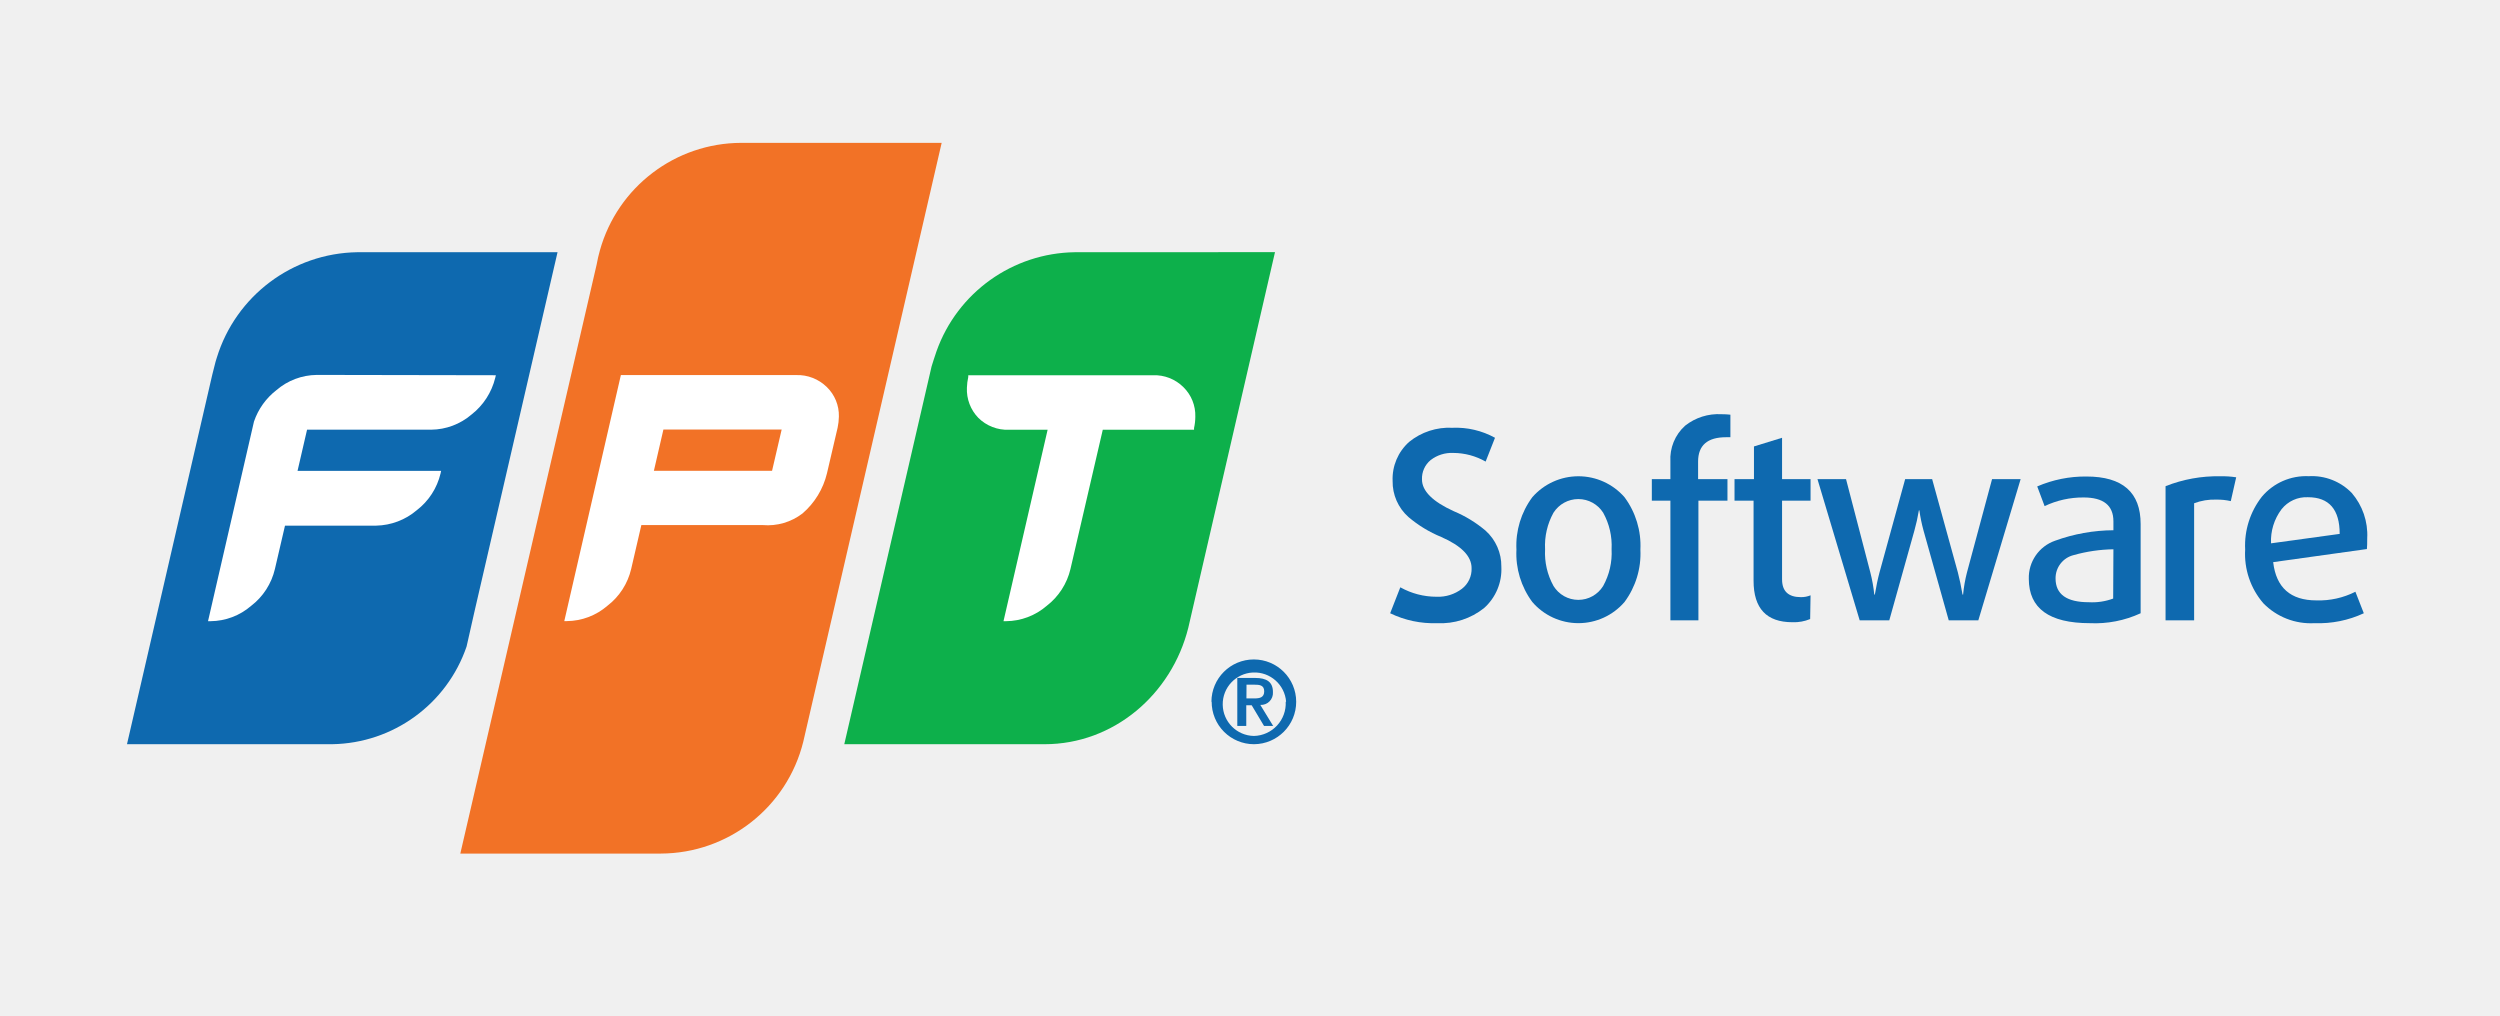
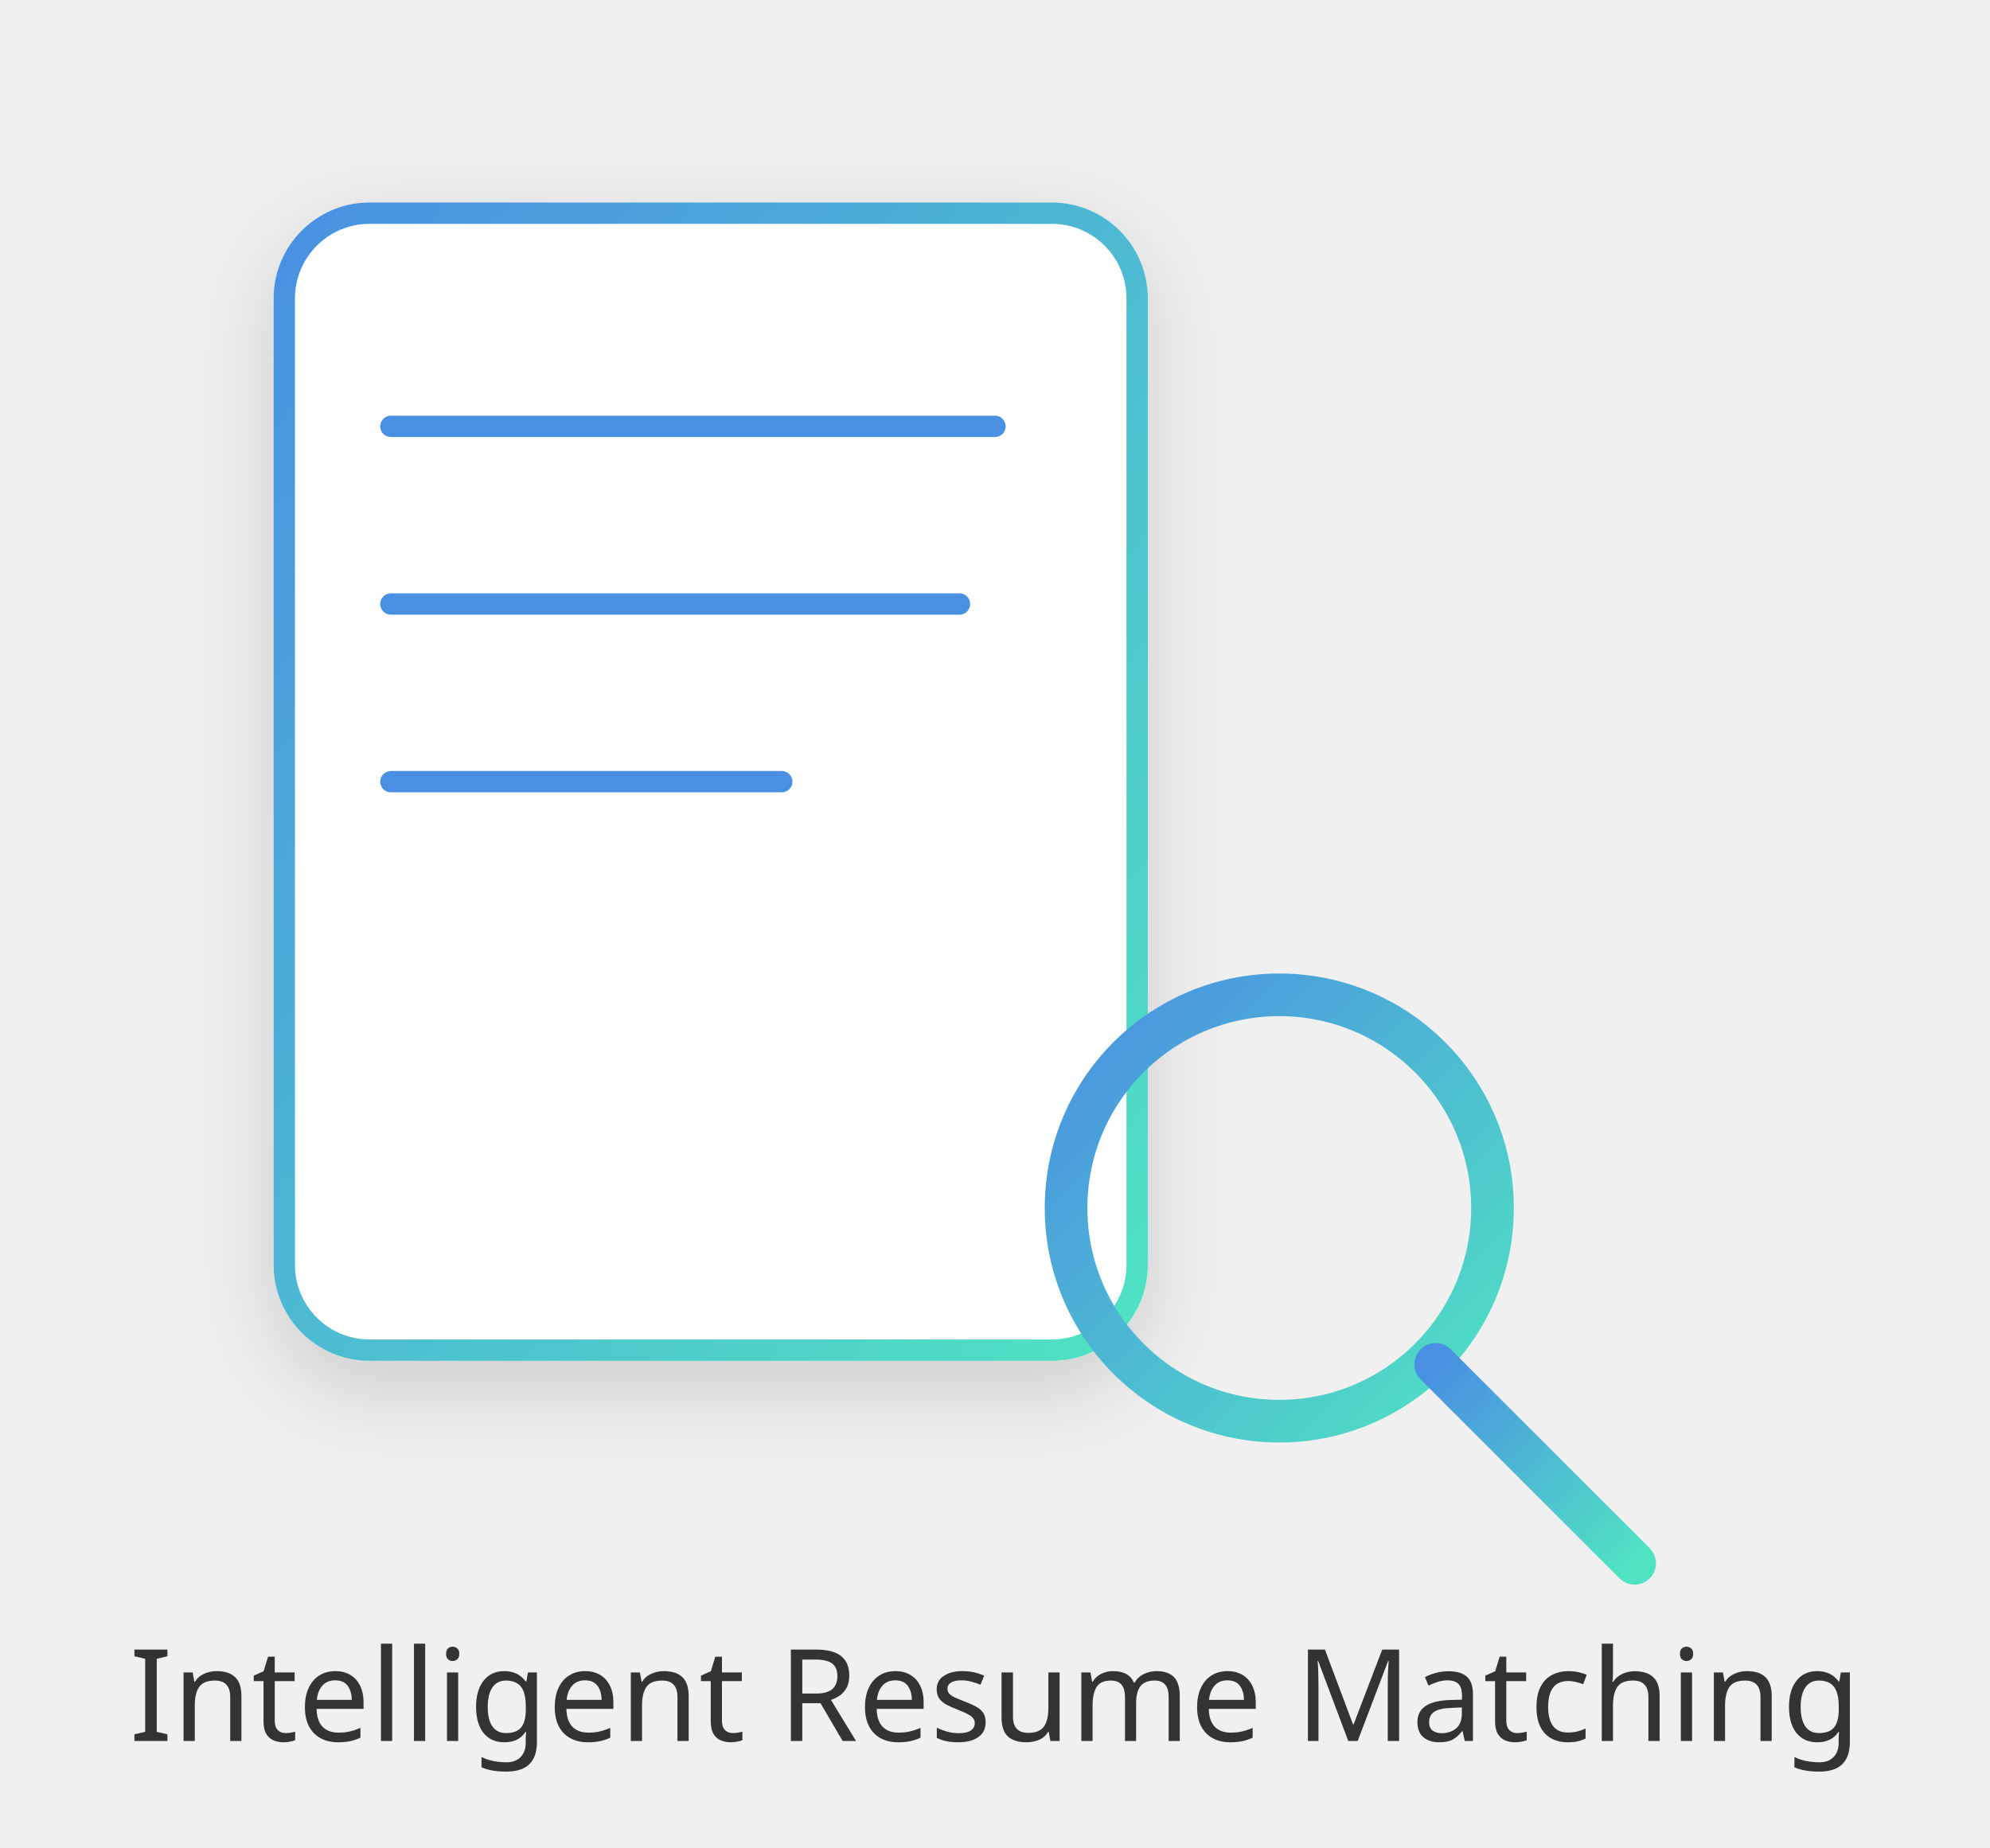
- <svg xmlns="http://www.w3.org/2000/svg" id="Layer_1" data-name="Layer 1" viewBox="0 0 315 128">
+ <svg xmlns="http://www.w3.org/2000/svg" width="280" height="260" viewBox="0 0 280 260">
  <defs>
-     <style>
-             .cls-1 {
-                 fill: #0e69af;
-             }
- 
-             .cls-2 {
-                 fill: #0db04b;
-             }
- 
-             .cls-3 {
-                 fill: #f27226;
-             }
- 
-             .cls-4 {
-                 fill: #fff;
-             }
- 
-             .cls-5 {
-                 fill: #0e69af;
-             }
-         </style>
+     <linearGradient id="grad1" x1="0%" y1="0%" x2="100%" y2="100%">
+       <stop offset="0%" style="stop-color:#4A90E2; stop-opacity:1" />
+       <stop offset="100%" style="stop-color:#50E3C2; stop-opacity:1" />
+     </linearGradient>
+     <filter id="shadow" x="-10%" y="-10%" width="120%" height="120%">
+       <feDropShadow dx="0" dy="4" stdDeviation="6" flood-color="#000" flood-opacity="0.15" />
+     </filter>
  </defs>
-   <path class="cls-1" d="M152.64,88.42A5.34,5.34,0,1,1,158,93.77a5.33,5.33,0,0,1-5.33-5.35m9.38,0A4,4,0,1,0,158,92.73,4.11,4.11,0,0,0,162,88.42m-6.1-3h2.25c1.45,0,2.24.5,2.24,1.78a1.51,1.51,0,0,1-1.59,1.62l1.62,2.65h-1.15l-1.56-2.61h-.68v2.61h-1.13ZM157.05,88h1c.66,0,1.24-.1,1.24-.9s-.65-.83-1.23-.83h-1Z" />
-   <path class="cls-2" d="M135.43,31.78A18.77,18.77,0,0,0,118,44.26c-.14.37-.62,1.91-.62,1.91l-11,47.6h25.25c8.68,0,16-6.26,18.1-14.69h0l10.92-47.31Z" />
-   <path class="cls-3" d="M93.39,18a18.54,18.54,0,0,0-17.8,13.54,17.68,17.68,0,0,0-.41,1.78L58,107.55H83.27a18.56,18.56,0,0,0,17.94-14.08h0L118.65,18Z" />
-   <path class="cls-1" d="M45,31.78A18.82,18.82,0,0,0,27.32,45.06c-.06.17-.11.34-.16.52l-.42,1.66L16,93.77H41.85A18.2,18.2,0,0,0,58.79,81.46l1-4.43L70.25,31.78Z" />
-   <path class="cls-4" d="M40.29,47.24v0h-.39a7.89,7.89,0,0,0-5.06,1.91A8.44,8.44,0,0,0,32,53.12h0L26.21,78.27h.33a7.92,7.92,0,0,0,5.1-1.93,8.2,8.2,0,0,0,3-4.65l1.27-5.46H47.41a8.13,8.13,0,0,0,5.1-1.94,8.24,8.24,0,0,0,3-4.63l.07-.33H37.49l1.2-5.19,15.65,0a7.91,7.91,0,0,0,5.06-1.9,8.4,8.4,0,0,0,3-4.63l.08-.33Z" />
-   <path class="cls-4" d="M104.17,48.76a5.25,5.25,0,0,0-3.85-1.5l-22.09,0-7.13,31h0v0h.33a7.92,7.92,0,0,0,5.1-1.93,8.2,8.2,0,0,0,3-4.65l1.28-5.52h15.3a7.21,7.21,0,0,0,5-1.46,9.64,9.64,0,0,0,3.09-5.07l1.34-5.74a7.34,7.34,0,0,0,.16-1.41A5,5,0,0,0,104.17,48.76ZM97.28,59.32H82.39l1.2-5.2,14.9,0Z" />
-   <path class="cls-4" d="M149.11,48.78a5.16,5.16,0,0,0-3.85-1.5H122l0,.22a7.54,7.54,0,0,0-.17,1.36,5.12,5.12,0,0,0,1.44,3.79,5.18,5.18,0,0,0,3.85,1.5h4.88l-5.56,24.12h.33a7.93,7.93,0,0,0,5.11-1.93,8.25,8.25,0,0,0,3-4.65l4.07-17.54h11.5l0-.22a6.62,6.62,0,0,0,.16-1.41A5,5,0,0,0,149.11,48.78Z" />
-   <path class="cls-5" d="M187,76.61a8.73,8.73,0,0,1-5.91,1.91,12.56,12.56,0,0,1-5.93-1.25L176.44,74A9.3,9.3,0,0,0,181,75.19a4.94,4.94,0,0,0,3.2-1,3.13,3.13,0,0,0,1.22-2.61q0-2.24-3.82-3.92a15.43,15.43,0,0,1-4.13-2.51,5.94,5.94,0,0,1-2-4.55,6.24,6.24,0,0,1,2.08-4.92A8,8,0,0,1,183,53.9a10.21,10.21,0,0,1,5.37,1.26l-1.18,3a8.27,8.27,0,0,0-4.06-1.09,4.34,4.34,0,0,0-2.87.9,3,3,0,0,0-1.09,2.44q0,2.18,4,4a15.41,15.41,0,0,1,4,2.44,6,6,0,0,1,2,4.56A6.53,6.53,0,0,1,187,76.61Z" />
-   <path class="cls-5" d="M204.69,75.85a7.66,7.66,0,0,1-11.62,0,10.23,10.23,0,0,1-2-6.6,10.23,10.23,0,0,1,2-6.6,7.71,7.71,0,0,1,11.62,0,10.23,10.23,0,0,1,2,6.6A10.23,10.23,0,0,1,204.69,75.85ZM202,64.6a3.71,3.71,0,0,0-6.26,0,8.57,8.57,0,0,0-1.06,4.61,8.59,8.59,0,0,0,1.06,4.62,3.67,3.67,0,0,0,6.26,0,8.59,8.59,0,0,0,1.06-4.62A8.57,8.57,0,0,0,202,64.6Z" />
-   <path class="cls-5" d="M217.49,55.09q-3.53,0-3.53,3.07v2.21h3.7v2.71H214V78.16h-3.53V63.08h-2.34V60.37h2.34V58.16a5.64,5.64,0,0,1,1.85-4.52,6.76,6.76,0,0,1,4.58-1.45,10.15,10.15,0,0,1,1.13.06v2.84Z" />
-   <path class="cls-5" d="M228.08,78a5.28,5.28,0,0,1-2.24.4q-4.89,0-4.89-5.22V63.08h-2.4V60.37H221V56.25l3.54-1.09v5.21h3.59v2.71h-3.59V73c0,1.49.79,2.24,2.37,2.24a3.09,3.09,0,0,0,1.22-.23Z" />
-   <path class="cls-5" d="M249.27,78.16h-3.73l-3.17-11.29a20.07,20.07,0,0,1-.53-2.57h-.06a23.93,23.93,0,0,1-.57,2.57l-3.16,11.29h-3.73L229,60.37h3.6l3.06,11.75a18.79,18.79,0,0,1,.5,2.8h.07c.17-1,.37-2,.59-2.8l3.23-11.75h3.4l3.24,11.75c.22.83.41,1.77.59,2.8h.07a17.63,17.63,0,0,1,.49-2.8L251,60.37h3.6Z" />
-   <path class="cls-5" d="M269.72,77.27a13.72,13.72,0,0,1-6.4,1.25q-7.68,0-7.69-5.58a4.94,4.94,0,0,1,3.31-4.81,21.94,21.94,0,0,1,7.35-1.32V65.68q0-3-3.76-3a11.26,11.26,0,0,0-4.91,1.09l-.93-2.48a15.26,15.26,0,0,1,6.2-1.25q6.84,0,6.83,6Zm-3.43-8.06a19.64,19.64,0,0,0-5,.73A3,3,0,0,0,259,72.88q0,3,4.19,3a7.62,7.62,0,0,0,3.07-.46Z" />
-   <path class="cls-5" d="M281.08,63.14a7.71,7.71,0,0,0-1.82-.19,7.18,7.18,0,0,0-2.8.46V78.16h-3.6V61.26a17.74,17.74,0,0,1,6.9-1.25,11.32,11.32,0,0,1,2,.13Z" />
-   <path class="cls-5" d="M298.23,69.18l-11.81,1.65q.56,4.82,5.45,4.82a10.15,10.15,0,0,0,4.91-1.09l1.06,2.71a13.53,13.53,0,0,1-6.21,1.25A8.35,8.35,0,0,1,285.17,76a9.52,9.52,0,0,1-2.28-6.76A10,10,0,0,1,285,62.58,7.29,7.29,0,0,1,290.91,60a7,7,0,0,1,5.41,2.11,8.09,8.09,0,0,1,1.95,5.71C298.27,68.42,298.26,68.87,298.23,69.18Zm-3.43-1.91q0-4.62-4-4.62a4,4,0,0,0-3.33,1.52,6.62,6.62,0,0,0-1.32,4.29Z" />
+   <rect x="40" y="30" rx="12" ry="12" width="120" height="160" fill="#fff" stroke="url(#grad1)" stroke-width="3" filter="url(#shadow)" />
+   <line x1="55" y1="60" x2="140" y2="60" stroke="#4A90E2" stroke-width="3" stroke-linecap="round" />
+   <line x1="55" y1="85" x2="135" y2="85" stroke="#4A90E2" stroke-width="3" stroke-linecap="round" />
+   <line x1="55" y1="110" x2="110" y2="110" stroke="#4A90E2" stroke-width="3" stroke-linecap="round" />
+   <circle cx="180" cy="170" r="30" stroke="url(#grad1)" stroke-width="6" fill="none" />
+   <line x1="202" y1="192" x2="230" y2="220" stroke="url(#grad1)" stroke-width="6" stroke-linecap="round" />
+   <text x="140" y="245" text-anchor="middle" font-family="Segoe UI, sans-serif" font-size="18" fill="#333">
+     Intelligent Resume Matching
+   </text>
</svg>
